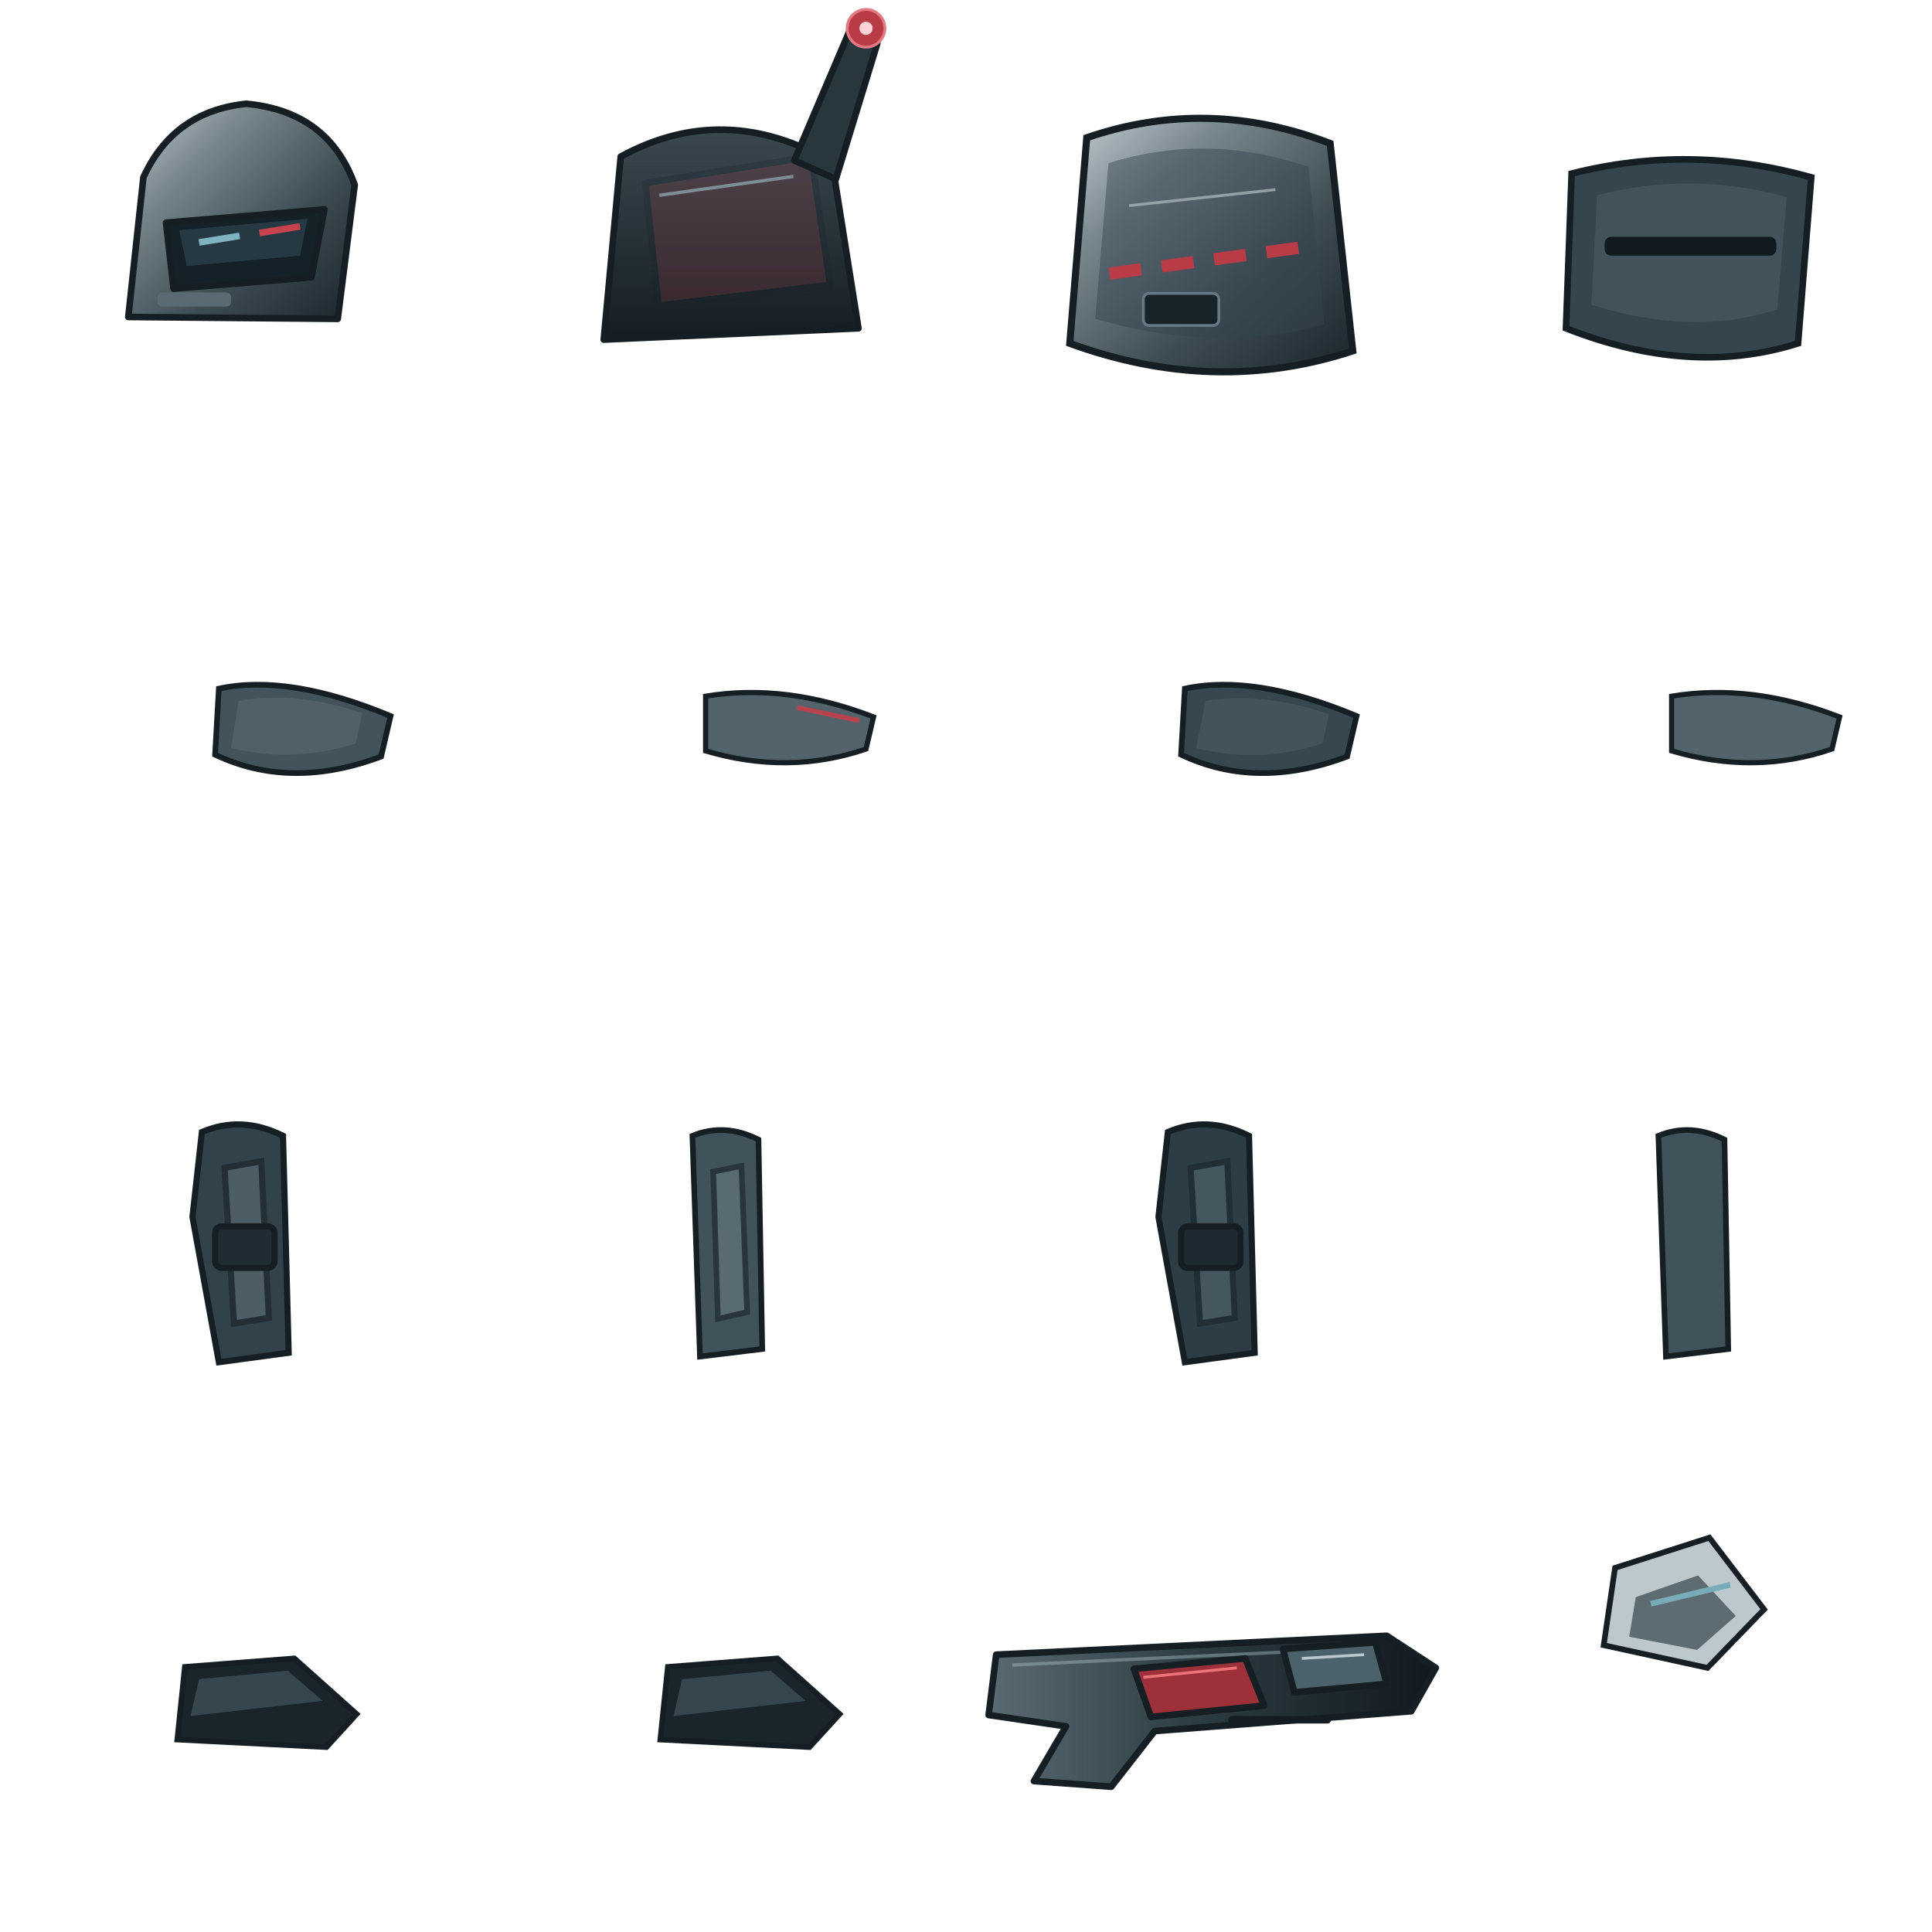
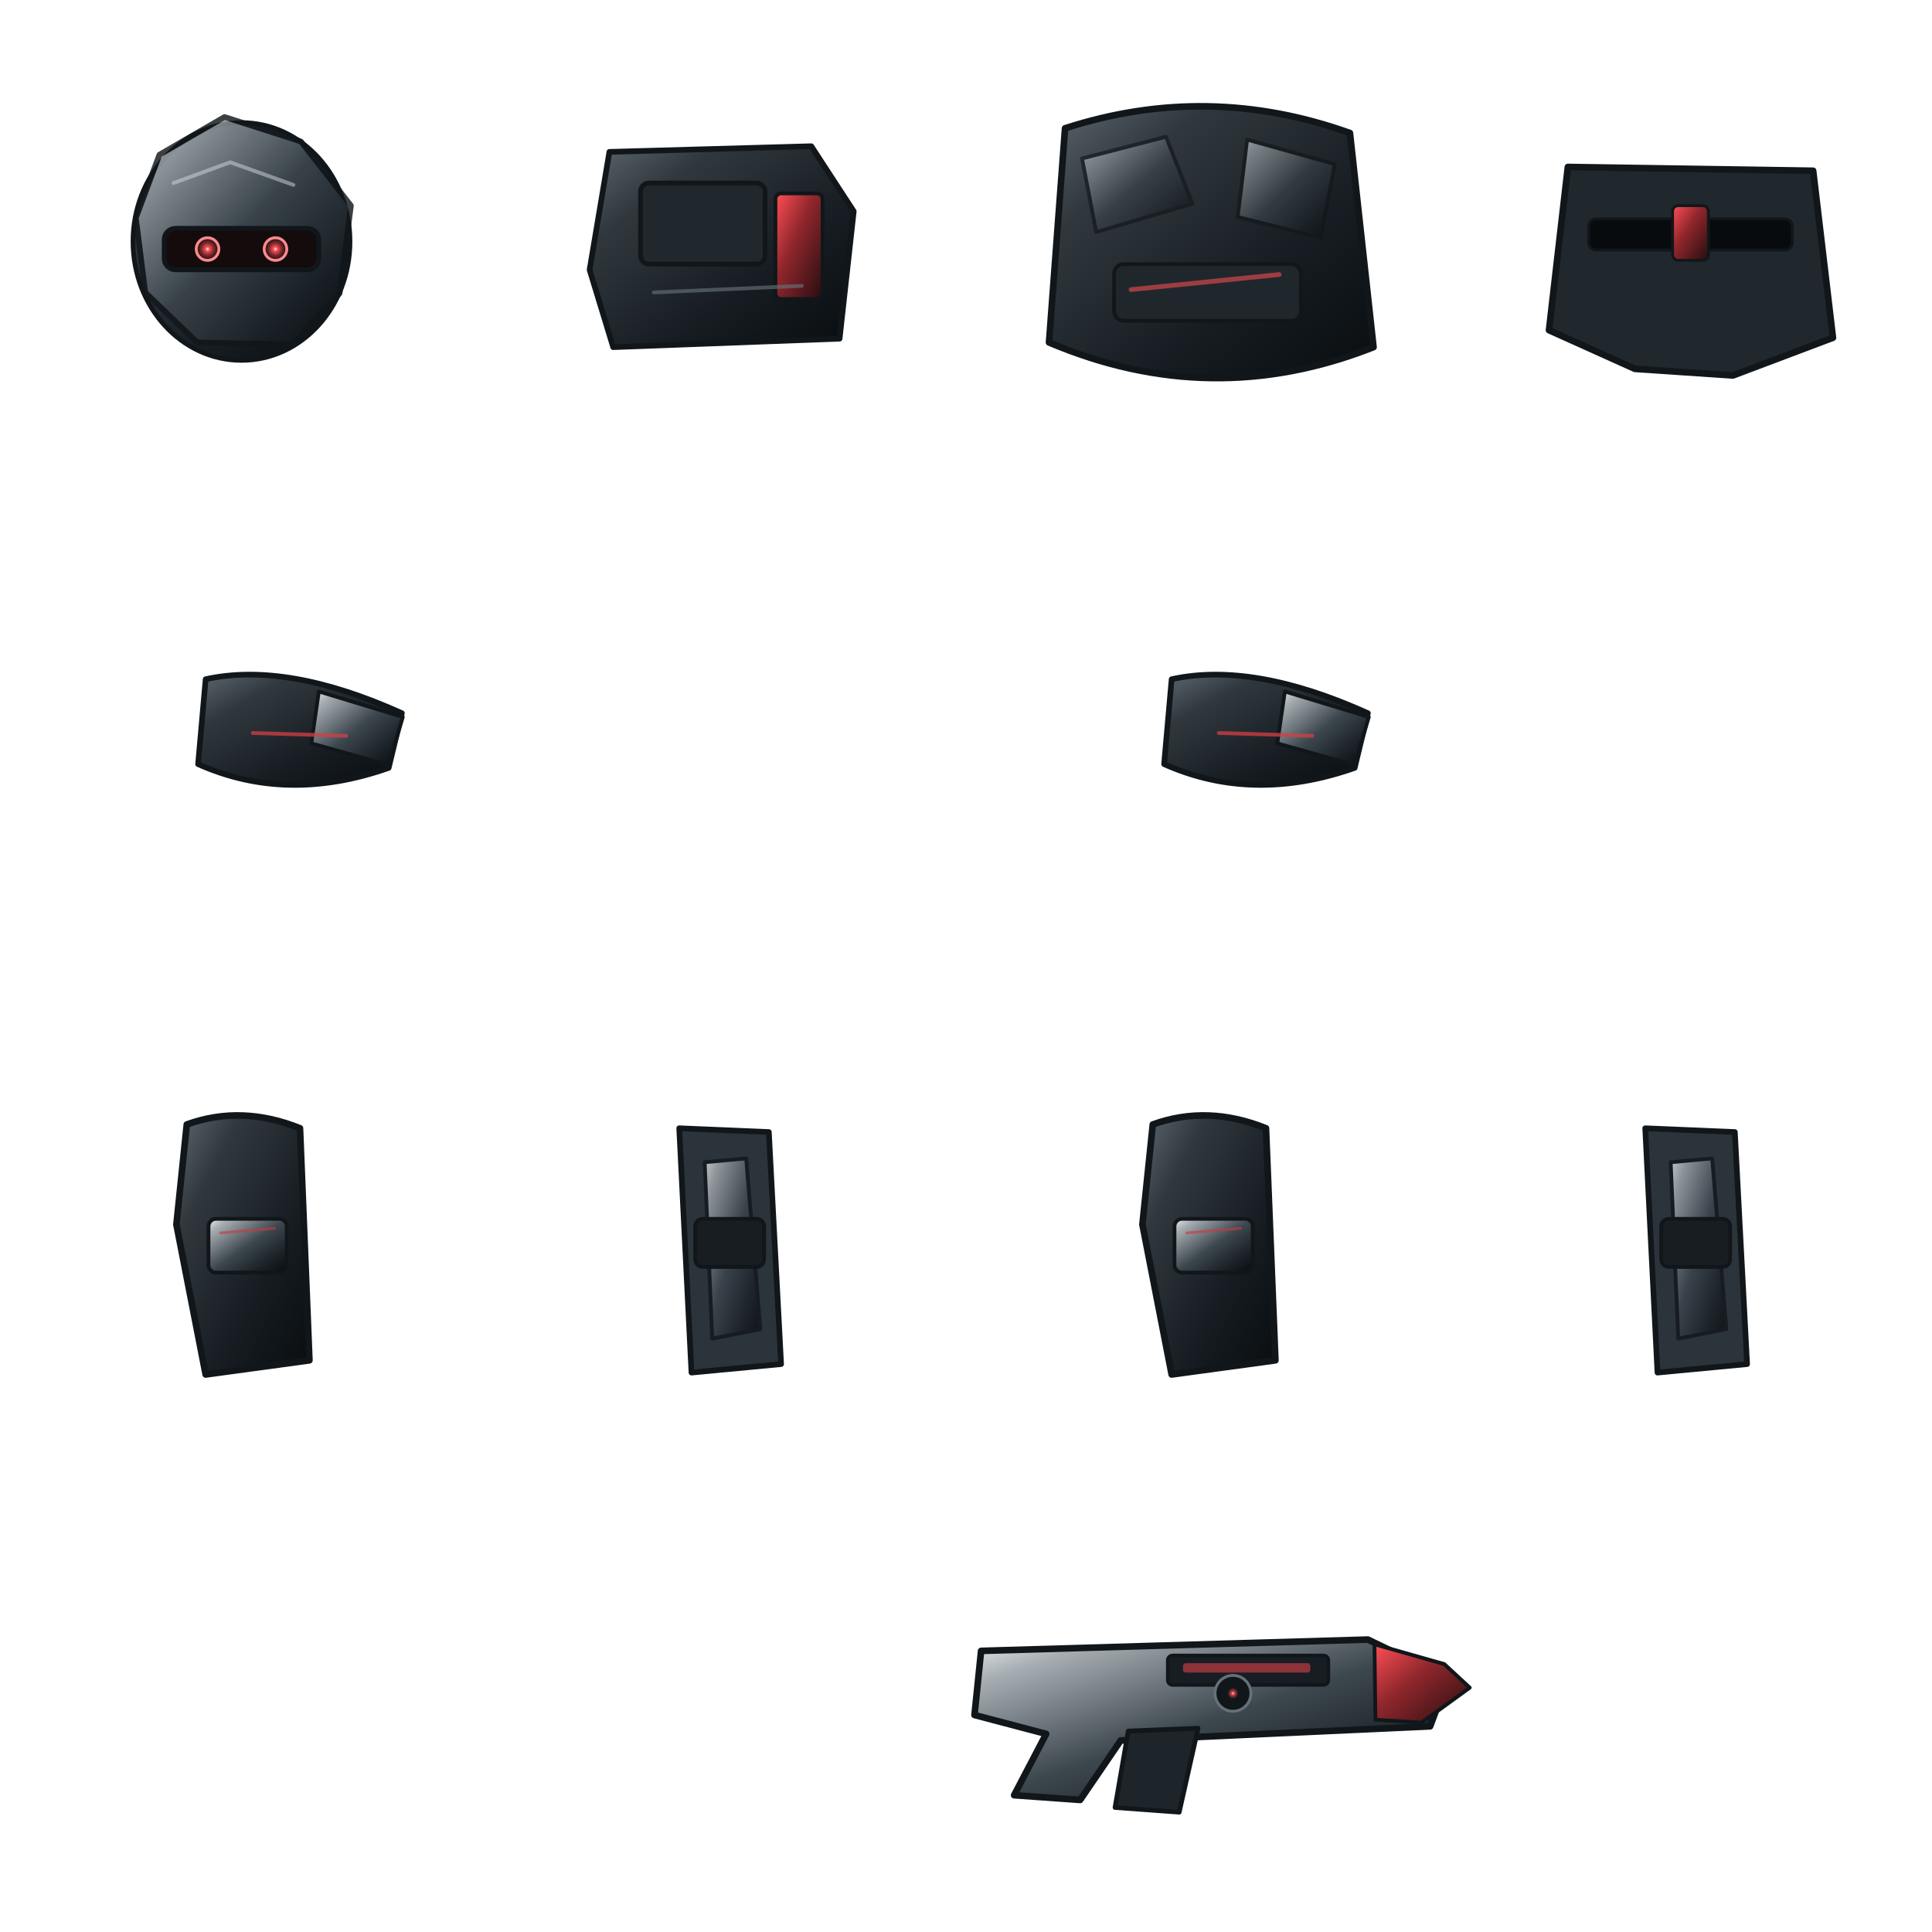
<svg xmlns="http://www.w3.org/2000/svg" width="2048" height="2048" viewBox="0 0 2048 2048">
  <defs>
-     <linearGradient id="p" x1="0" y1="0" x2="1" y2="1">
-       <stop stop-color="#c3cdd2" />
-       <stop offset=".28" stop-color="#78868e" />
-       <stop offset=".64" stop-color="#3d4b53" />
-       <stop offset="1" stop-color="#1b262c" />
+     <linearGradient id="metal" x1="0" y1="0" x2="1" y2="1">
+       <stop stop-color="#e8ecee" />
+       <stop offset=".14" stop-color="#a5adb2" />
+       <stop offset=".5" stop-color="#3d474e" />
+       <stop offset=".78" stop-color="#1b2228" />
+       <stop offset="1" stop-color="#070b0e" />
    </linearGradient>
-     <linearGradient id="dark" x1="0" y1="0" x2="0" y2="1">
-       <stop stop-color="#3a4850" />
-       <stop offset="1" stop-color="#141d22" />
+     <linearGradient id="armor" x1="0" y1="0" x2="1" y2="1">
+       <stop stop-color="#5d676e" />
+       <stop offset=".24" stop-color="#30383e" />
+       <stop offset=".65" stop-color="#161c21" />
+       <stop offset="1" stop-color="#090d10" />
    </linearGradient>
-     <linearGradient id="gun" x1="0" y1="0" x2="1" y2="0">
-       <stop stop-color="#596a72" />
-       <stop offset=".48" stop-color="#2c3b42" />
-       <stop offset="1" stop-color="#11191e" />
+     <linearGradient id="accent" x1="0" y1="0" x2="1" y2="1">
+       <stop stop-color="#ff4f55" />
+       <stop offset=".42" stop-color="#90272c" />
+       <stop offset="1" stop-color="#250d10" />
+     </linearGradient>
+     <radialGradient id="glow">
+       <stop stop-color="#fff" />
+       <stop offset=".18" stop-color="#ff4f55" />
+       <stop offset=".55" stop-color="#ff4f55" stop-opacity=".45" />
+       <stop offset="1" stop-color="#ff4f55" stop-opacity="0" />
+     </radialGradient>
+     <linearGradient id="bio" x1="0" y1="0" x2="1" y2="1">
+       <stop stop-color="#d7c8c2" />
+       <stop offset=".22" stop-color="#987e7a" />
+       <stop offset=".52" stop-color="#5d4346" />
+       <stop offset=".8" stop-color="#2b171d" />
+       <stop offset="1" stop-color="#10080b" />
    </linearGradient>
  </defs>
-   <g transform="translate(256 256)" stroke="#151e23" stroke-width="7" stroke-linejoin="round">
-     <path d="M-120 80 L-104-68 Q-72-138 5-146 Q92-138 120-60 L102 82Z" fill="url(#p)" />
-     <path d="M-80-20 L88-34 L74 38 L-72 50Z" fill="#142128" />
-     <path d="M-66-12 L70-24 L62 15 L-58 26Z" fill="#263942" stroke="none" />
-     <path d="M-45 1 L-2-6" stroke="#7eb3c1" stroke-width="7" />
-     <path d="M19-9 L62-16" stroke="#c6434d" stroke-width="7" />
-     <rect x="-89" y="54" width="78" height="15" rx="5" fill="#596a72" stroke="none" />
+   <g transform="translate(256 256)">
+     <ellipse cx="0" cy="0" rx="115" ry="126" fill="url(#armor)" stroke="#11161a" stroke-width="5" opacity="1" />
+     <path d="M-112-25 L-87-92 L-18-132 L63-106 L116-38 L104 55 L54 109 L-47 107 L-102 54Z" fill="url(#metal)" stroke="#11161a" stroke-width="6" stroke-linejoin="round" stroke-linecap="round" opacity="0.82" />
+     <rect x="-82" y="-14" width="164" height="44" rx="12" fill="#130b0c" stroke="#11161a" stroke-width="5" opacity="1" />
+     <circle cx="-36" cy="8" r="12" fill="url(#glow)" stroke="#ff8a8f" stroke-width="3" opacity="1" />
+     <circle cx="36" cy="8" r="12" fill="url(#glow)" stroke="#ff8a8f" stroke-width="3" opacity="1" />
+     <path d="M-72-62 L-12-84 L55-60" fill="none" stroke="#d5dadd" stroke-width="4" stroke-linecap="round" opacity="0.5" />
  </g>
-   <g transform="translate(768 256)" stroke="#151e23" stroke-width="7" stroke-linejoin="round">
-     <path d="M-110-90 Q0-150 114-84 L142 92 L-128 104Z" fill="url(#dark)" />
-     <path d="M-84-62 L92-90 L112 46 L-70 68Z" fill="#a73b44" opacity=".22" />
-     <path d="M-69-49 L73-69" stroke="#7d8d95" stroke-width="3.5" />
-     <path d="M74-86 L132-222 L162-210 L118-66Z" fill="#28363d" />
-     <circle cx="150" cy="-226" r="20" fill="#b83b45" stroke="#e17a82" stroke-width="3" />
-     <circle cx="150" cy="-226" r="7" fill="#ffd3d8" stroke="none" />
+   <g transform="translate(768 256)">
+     <path d="M-122-95 L92-101 L137-32 L122 103 L-118 112 L-143 30Z" fill="url(#armor)" stroke="#11161a" stroke-width="6" stroke-linejoin="round" stroke-linecap="round" opacity="1" />
+     <rect x="-89" y="-62" width="132" height="86" rx="9" fill="#20282d" stroke="#11161a" stroke-width="5" opacity="1" />
+     <rect x="54" y="-51" width="50" height="112" rx="6" fill="url(#accent)" stroke="#11161a" stroke-width="4" opacity="1" />
+     <path d="M-75 54 L82 47" fill="none" stroke="#69767d" stroke-width="4" stroke-linecap="round" opacity="0.6" />
  </g>
-   <g transform="translate(1280 256)" stroke="#151e23" stroke-width="7.5">
-     <path d="M-128-110 Q0-154 130-104 L154 116 Q8 164-146 108Z" fill="url(#p)" />
-     <path d="M-105-83 Q0-116 107-79 L124 88 Q8 119-119 82Z" fill="#34444c" opacity=".46" stroke="none" />
-     <path d="M-104 34 L116 4" stroke="#b83b45" stroke-width="13" stroke-dasharray="34 22" />
-     <path d="M-83-38 L72-55" stroke="#aab8be" stroke-width="3" opacity=".75" />
-     <rect x="-68" y="55" width="80" height="34" rx="6" fill="#172329" stroke="#647984" stroke-width="3" />
+   <g transform="translate(1280 256)">
+     <path d="M-151-120 Q0-169 151-115 L176 112 Q4 180-168 107Z" fill="url(#armor)" stroke="#11161a" stroke-width="7" stroke-linejoin="round" stroke-linecap="round" opacity="1" />
+     <path d="M-133-88 L-44-111 L-16-40 L-118-10Z" fill="url(#metal)" stroke="#11161a" stroke-width="4" stroke-linejoin="round" stroke-linecap="round" opacity="0.65" />
+     <path d="M42-108 L135-82 L120-4 L32-26Z" fill="url(#metal)" stroke="#11161a" stroke-width="4" stroke-linejoin="round" stroke-linecap="round" opacity="0.65" />
+     <rect x="-99" y="24" width="198" height="60" rx="10" fill="#20272c" stroke="#11161a" stroke-width="4" opacity="1" />
+     <path d="M-81 51 L76 35" fill="none" stroke="#c84448" stroke-width="5" stroke-linecap="round" opacity="0.75" />
  </g>
-   <g transform="translate(1792 256)" stroke="#151e23" stroke-width="7">
-     <path d="M-126-72 Q0-104 128-68 L114 108 Q0 144-132 92Z" fill="#34454d" />
-     <path d="M-99-49 Q0-75 102-47 L92 72 Q2 101-105 67Z" fill="#66767d" opacity=".27" stroke="none" />
-     <rect x="-91" y="-5" width="182" height="20" rx="7" fill="#111a1f" stroke="none" />
+   <g transform="translate(1792 256)">
+     <path d="M-130-79 L130-75 L151 102 L45 142 L-59 135 L-150 94Z" fill="#20282d" stroke="#11161a" stroke-width="7" stroke-linejoin="round" stroke-linecap="round" opacity="1" />
+     <rect x="-108" y="-24" width="216" height="33" rx="8" fill="#080b0e" stroke="#11161a" stroke-width="3" opacity="1" />
+     <rect x="-19" y="-38" width="38" height="58" rx="6" fill="url(#accent)" stroke="#11161a" stroke-width="3" opacity="1" />
  </g>
-   <g transform="translate(256 768)" stroke="#151e23" stroke-width="6">
-     <path d="M-24-38 Q50-54 158-9 L148 34 Q52 70-28 32Z" fill="#43535b" />
-     <path d="M-3-25 Q58-36 128-12 L121 20 Q56 41-11 25Z" fill="#7d8c93" opacity=".24" stroke="none" />
+   <g transform="translate(256 768)">
+     <path d="M-38-48 Q48-67 170-12 L156 46 Q48 84-46 42Z" fill="url(#armor)" stroke="#11161a" stroke-width="6" stroke-linejoin="round" stroke-linecap="round" opacity="1" />
+     <path d="M82-35 L171-8 L156 43 L74 20Z" fill="url(#metal)" stroke="#11161a" stroke-width="4" stroke-linejoin="round" stroke-linecap="round" opacity="1" />
+     <path d="M12 9 L111 12" fill="none" stroke="#d33f45" stroke-width="4" stroke-linecap="round" opacity="0.75" />
  </g>
-   <g transform="translate(768 768)" stroke="#151e23" stroke-width="5.5">
-     <path d="M-20-30 Q65-44 158-8 L150 26 Q68 54-20 28Z" fill="#53636b" />
-     <path d="M77-18 L143-4" stroke="#b8434c" stroke-width="5" />
+   <g transform="translate(1280 768)">
+     <path d="M-38-48 Q48-67 170-12 L156 46 Q48 84-46 42Z" fill="url(#armor)" stroke="#11161a" stroke-width="6" stroke-linejoin="round" stroke-linecap="round" opacity="1" />
+     <path d="M82-35 L171-8 L156 43 L74 20Z" fill="url(#metal)" stroke="#11161a" stroke-width="4" stroke-linejoin="round" stroke-linecap="round" opacity="1" />
+     <path d="M12 9 L111 12" fill="none" stroke="#d33f45" stroke-width="4" stroke-linecap="round" opacity="0.75" />
  </g>
-   <g transform="translate(1280 768)" stroke="#151e23" stroke-width="6">
-     <path d="M-24-38 Q50-54 158-9 L148 34 Q52 70-28 32Z" fill="#374750" />
-     <path d="M-2-25 Q58-35 129-11 L122 20 Q55 42-12 25Z" fill="#6f8088" opacity=".20" stroke="none" />
+   <g transform="translate(256 1280)">
+     <path d="M-58-88 Q0-109 62-84 L72 162 L-38 177 L-69 18Z" fill="url(#armor)" stroke="#11161a" stroke-width="7" stroke-linejoin="round" stroke-linecap="round" opacity="1" />
+     <rect x="-35" y="12" width="83" height="57" rx="8" fill="url(#metal)" stroke="#11161a" stroke-width="4" opacity="1" />
+     <path d="M-22 27 L35 22" fill="none" stroke="#c43b40" stroke-width="3" stroke-linecap="round" opacity="0.6" />
  </g>
-   <g transform="translate(1792 768)" stroke="#151e23" stroke-width="5.5">
-     <path d="M-20-30 Q65-44 158-8 L150 26 Q68 54-20 28Z" fill="#53636b" />
+   <g transform="translate(768 1280)">
+     <path d="M-48-84 L47-80 L60 166 L-35 175Z" fill="#2b343a" stroke="#11161a" stroke-width="6" stroke-linejoin="round" stroke-linecap="round" opacity="1" />
+     <path d="M-21-48 L23-52 L38 129 L-13 139Z" fill="url(#metal)" stroke="#11161a" stroke-width="4" stroke-linejoin="round" stroke-linecap="round" opacity="0.8" />
+     <rect x="-31" y="12" width="73" height="51" rx="8" fill="#171d21" stroke="#11161a" stroke-width="4" opacity="1" />
  </g>
-   <g transform="translate(256 1280)" stroke="#151e23" stroke-width="6.5">
-     <path d="M-42-80 Q0-98 44-76 L50 154 L-24 164 L-52 10Z" fill="#32424b" />
-     <path d="M-18-42 L21-49 L29 117 L-8 123Z" fill="#62737a" opacity=".55" />
-     <rect x="-28" y="20" width="63" height="44" rx="7" fill="#202c33" />
+   <g transform="translate(1280 1280)">
+     <path d="M-58-88 Q0-109 62-84 L72 162 L-38 177 L-69 18Z" fill="url(#armor)" stroke="#11161a" stroke-width="7" stroke-linejoin="round" stroke-linecap="round" opacity="1" />
+     <rect x="-35" y="12" width="83" height="57" rx="8" fill="url(#metal)" stroke="#11161a" stroke-width="4" opacity="1" />
+     <path d="M-22 27 L35 22" fill="none" stroke="#c43b40" stroke-width="3" stroke-linecap="round" opacity="0.6" />
  </g>
-   <g transform="translate(768 1280)" stroke="#151e23" stroke-width="6">
-     <path d="M-34-76 Q0-90 36-72 L40 150 L-26 158Z" fill="#40535b" />
-     <path d="M-12-38 L18-44 L24 111 L-7 118Z" fill="#6c7e85" opacity=".55" />
+   <g transform="translate(1792 1280)">
+     <path d="M-48-84 L47-80 L60 166 L-35 175Z" fill="#2b343a" stroke="#11161a" stroke-width="6" stroke-linejoin="round" stroke-linecap="round" opacity="1" />
+     <path d="M-21-48 L23-52 L38 129 L-13 139Z" fill="url(#metal)" stroke="#11161a" stroke-width="4" stroke-linejoin="round" stroke-linecap="round" opacity="0.8" />
+     <rect x="-31" y="12" width="73" height="51" rx="8" fill="#171d21" stroke="#11161a" stroke-width="4" opacity="1" />
  </g>
-   <g transform="translate(1280 1280)" stroke="#151e23" stroke-width="6.5">
-     <path d="M-42-80 Q0-98 44-76 L50 154 L-24 164 L-52 10Z" fill="#2d3d46" />
-     <path d="M-18-42 L21-49 L29 117 L-8 123Z" fill="#5f7078" opacity=".48" />
-     <rect x="-28" y="20" width="63" height="44" rx="7" fill="#1e2a31" />
-   </g>
-   <g transform="translate(1792 1280)" stroke="#151e23" stroke-width="6">
-     <path d="M-34-76 Q0-90 36-72 L40 150 L-26 158Z" fill="#40535b" />
-   </g>
-   <g transform="translate(256 1792)" stroke="#151e23" stroke-width="6">
-     <path d="M-60-25 L56-34 L122 25 L90 60 L-68 52Z" fill="#1a252b" />
-     <path d="M-45-12 L49-21 L86 11 L-54 27Z" fill="#35464e" stroke="none" />
-   </g>
-   <g transform="translate(768 1792)" stroke="#151e23" stroke-width="6">
-     <path d="M-60-25 L56-34 L122 25 L90 60 L-68 52Z" fill="#1a252b" />
-     <path d="M-45-12 L49-21 L86 11 L-54 27Z" fill="#35464e" stroke="none" />
-   </g>
-   <g transform="translate(1280 1792)" stroke="#151e23" stroke-width="7" stroke-linejoin="round">
-     <path d="M-224-38 L190-58 L242-24 L216 22 L-56 43 L-102 102 L-184 96 L-150 38 L-232 26Z" fill="url(#gun)" />
-     <path d="M-207-27 L170-45" stroke="#a6bac2" stroke-width="3.5" opacity=".45" />
-     <path d="M-78-23 L40-34 L60 16 L-60 28Z" fill="#9e3039" />
-     <path d="M-68-14 L31-24" stroke="#ec737c" stroke-width="3" />
-     <path d="M80-44 L178-51 L190-7 L92 2Z" fill="#4c626b" />
-     <path d="M100-34 L166-38" stroke="#b7c8ce" stroke-width="3" />
-     <rect x="22" y="27" width="109" height="8" rx="4" fill="#131d22" stroke="none" />
-   </g>
-   <g transform="translate(1792 1792)" stroke="#151e23" stroke-width="6">
-     <path d="M-80-130 L20-162 L78-86 L18-24 L-92-48Z" fill="#bdc8cd" />
-     <path d="M-58-99 L8-122 L48-79 L7-43 L-65-57Z" fill="#5d6c73" stroke="none" />
-     <path d="M-42-92 L42-112" stroke="#79acb9" stroke-width="6" />
+   <g transform="translate(1280 1792)">
+     <path d="M-240-42 L170-54 L255-13 L236 38 L-92 53 L-135 116 L-205 111 L-171 46 L-247 26Z" fill="url(#metal)" stroke="#11161a" stroke-width="7" stroke-linejoin="round" stroke-linecap="round" opacity="1" />
+     <rect x="-42" y="-37" width="170" height="31" rx="5" fill="#171e23" stroke="#11161a" stroke-width="4" opacity="1" />
+     <rect x="-26" y="-29" width="135" height="10" rx="3" fill="#d33f45" stroke="none" stroke-width="0" opacity="0.62" />
+     <path d="M177-49 L251-28 L278-3 L227 34 L178 31Z" fill="url(#accent)" stroke="#11161a" stroke-width="4" stroke-linejoin="round" stroke-linecap="round" opacity="1" />
+     <path d="M-84 43 L-10 40 L-30 129 L-98 124Z" fill="#1d252a" stroke="#11161a" stroke-width="5" stroke-linejoin="round" stroke-linecap="round" opacity="1" />
+     <circle cx="27" cy="3" r="19" fill="#10161a" stroke="#657177" stroke-width="3" opacity="1" />
+     <circle cx="27" cy="3" r="6" fill="url(#glow)" stroke="none" stroke-width="0" opacity="1" />
  </g>
</svg>
